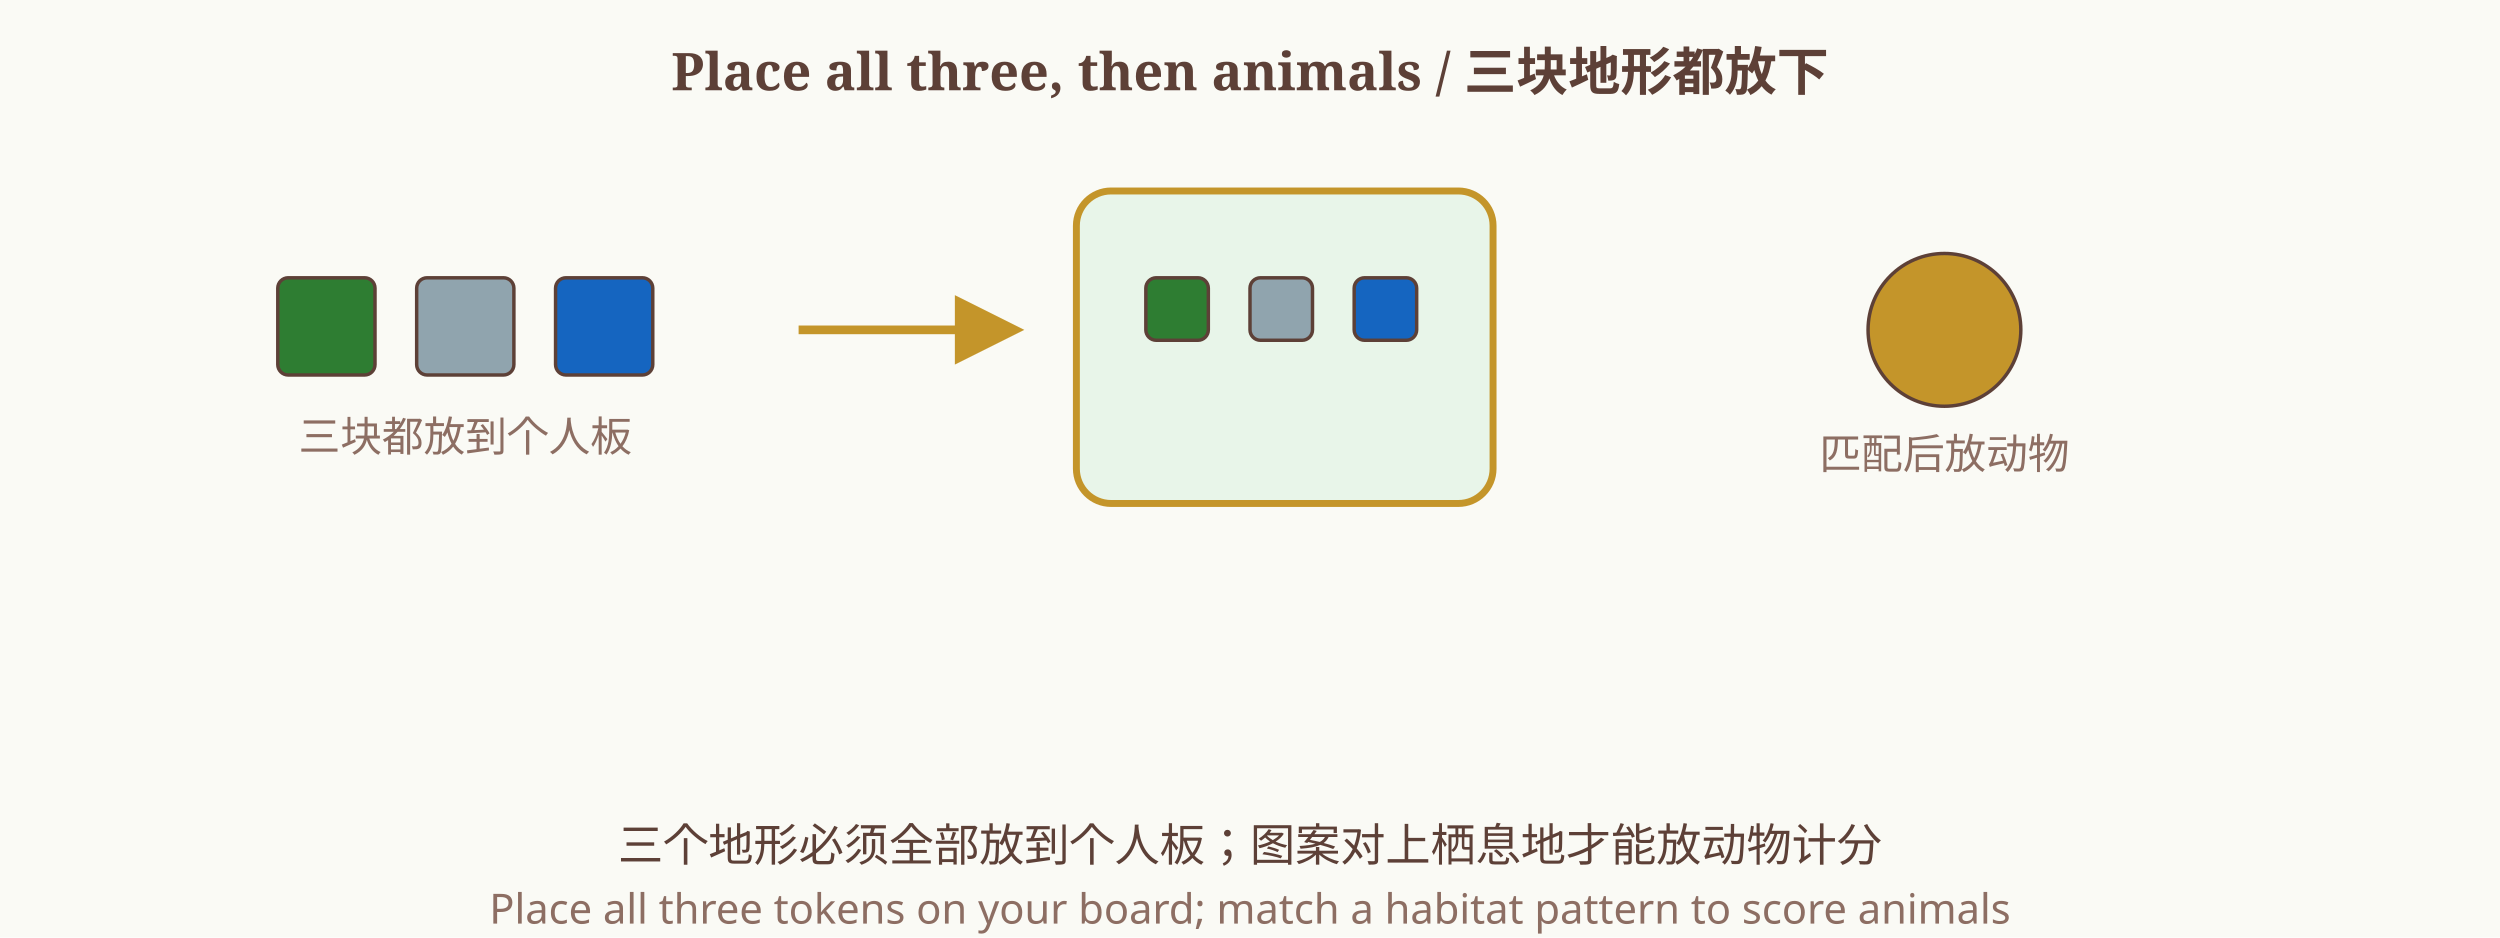
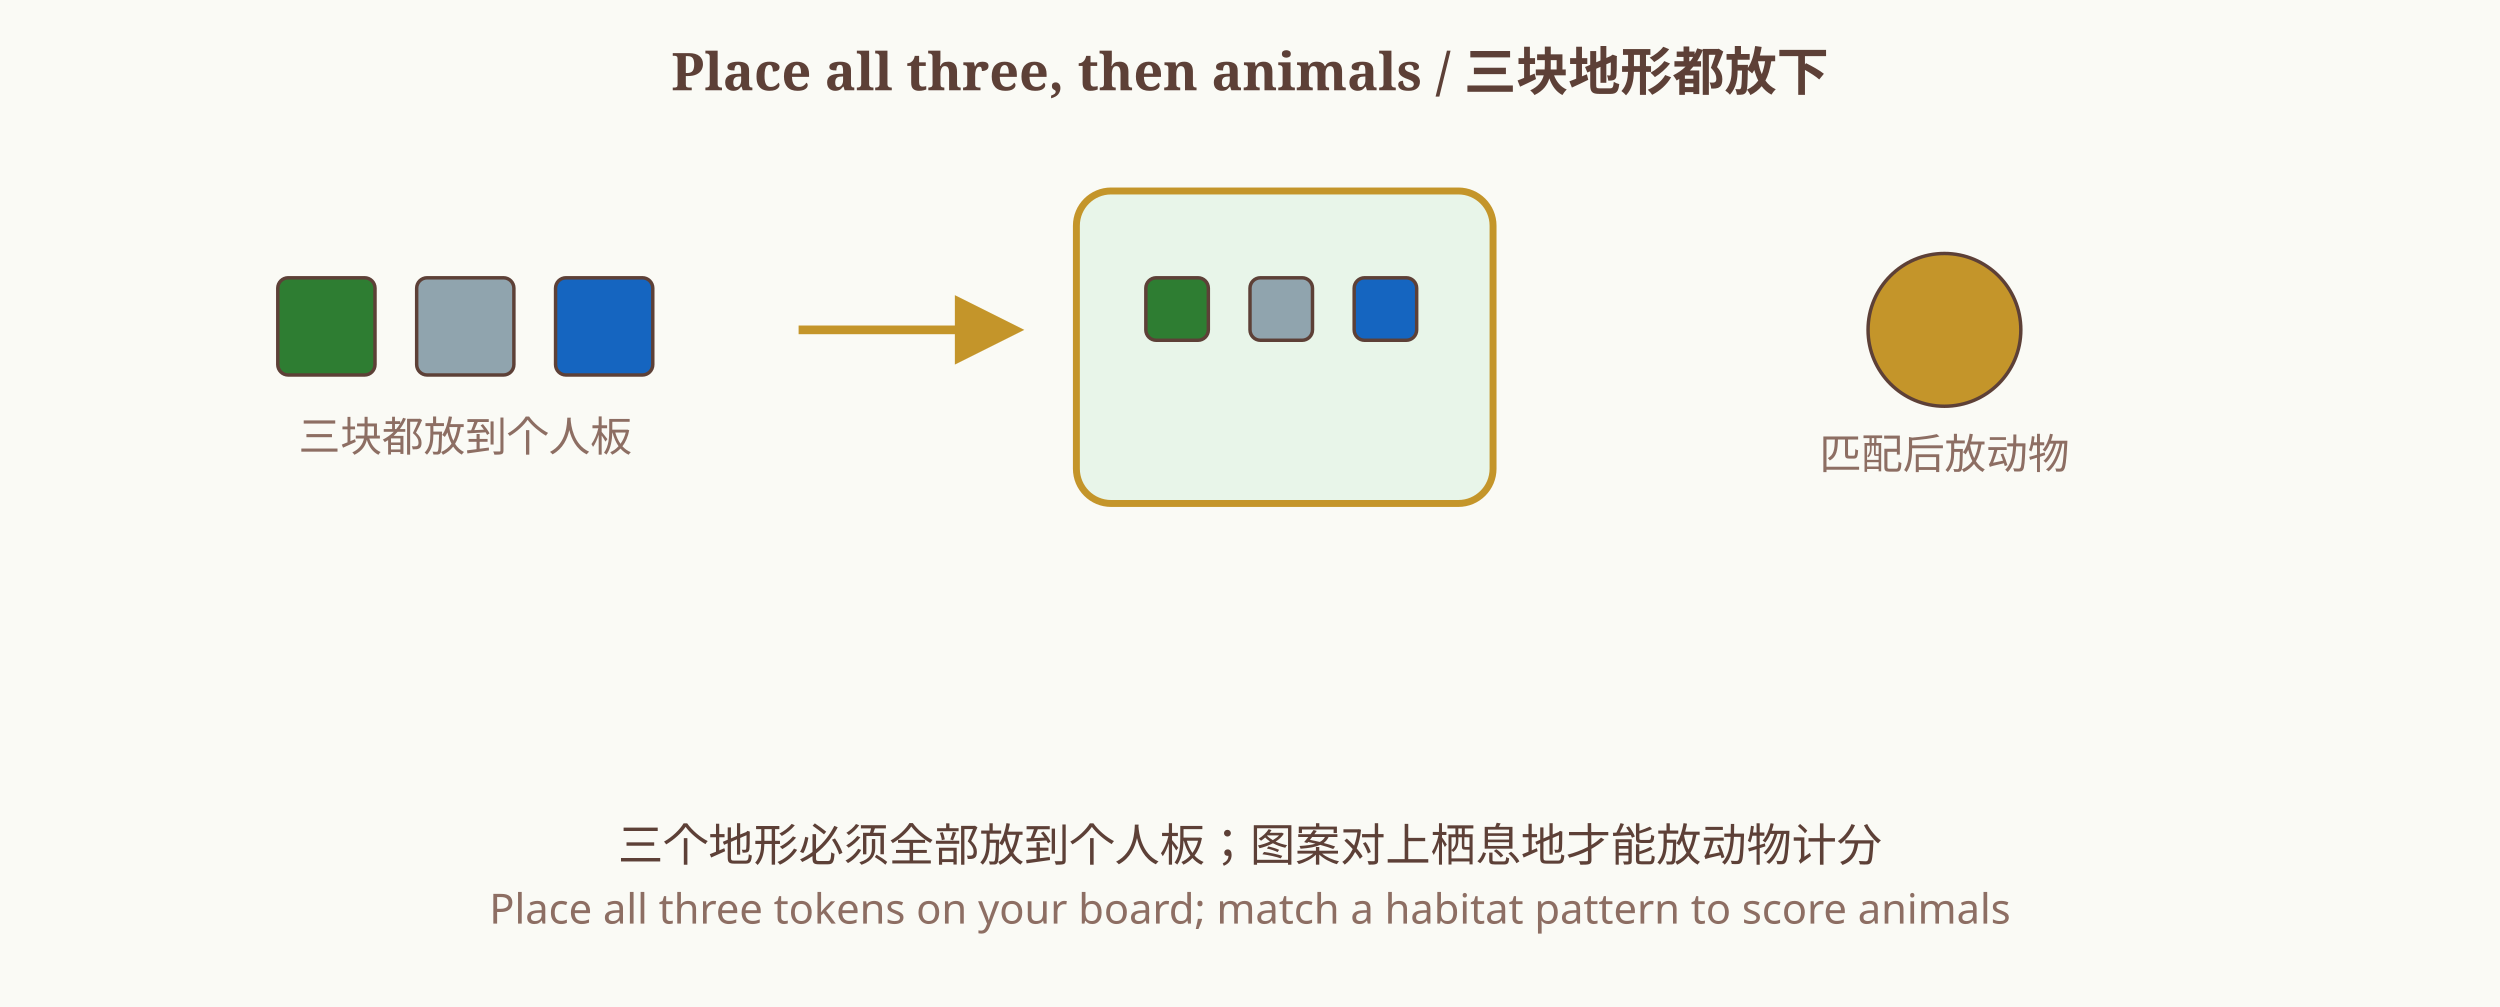
- <svg xmlns="http://www.w3.org/2000/svg" viewBox="0 0 720 270" role="img">
-   <rect width="720" height="270" fill="#FAFAF5" />
+ <svg xmlns="http://www.w3.org/2000/svg" viewBox="0 0 720 290" role="img">
+   <rect width="720" height="290" fill="#FAFAF5" />
  <defs>
    <marker id="arr" markerWidth="8" markerHeight="8" refX="6" refY="4" orient="auto">
      <path d="M0 0l8 4-8 4z" fill="#C4952A" />
    </marker>
  </defs>
  <text x="360" y="26" text-anchor="middle" font-family="Georgia, serif" font-size="15" fill="#5D4037" font-weight="700">Place all three, then animals / 三块地形都放下</text>
  <rect x="80" y="80" width="28" height="28" rx="3" fill="#2E7D32" stroke="#5D4037" stroke-width="1" />
  <rect x="120" y="80" width="28" height="28" rx="3" fill="#90A4AE" stroke="#5D4037" stroke-width="1" />
  <rect x="160" y="80" width="28" height="28" rx="3" fill="#1565C0" stroke="#5D4037" stroke-width="1" />
  <text x="134" y="130" text-anchor="middle" font-family="'PingFang SC', 'Hiragino Sans GB', 'Microsoft YaHei', sans-serif" font-size="12" fill="#8D6E63">三块都放到个人板</text>
  <path d="M230 95 L290 95" stroke="#C4952A" stroke-width="2.5" marker-end="url(#arr)" />
  <rect x="310" y="55" width="120" height="90" rx="10" fill="#E8F5E9" stroke="#C4952A" stroke-width="2" />
  <rect x="330" y="80" width="18" height="18" rx="3" fill="#2E7D32" stroke="#5D4037" stroke-width="1" />
  <rect x="360" y="80" width="18" height="18" rx="3" fill="#90A4AE" stroke="#5D4037" stroke-width="1" />
  <rect x="390" y="80" width="18" height="18" rx="3" fill="#1565C0" stroke="#5D4037" stroke-width="1" />
  <circle cx="560" cy="95" r="22" fill="#C4952A" stroke="#5D4037" />
  <text x="560" y="135" text-anchor="middle" font-family="'PingFang SC', 'Hiragino Sans GB', 'Microsoft YaHei', sans-serif" font-size="12" fill="#8D6E63">匹配后放动物</text>
  <text x="360" y="248" text-anchor="middle" font-family="'PingFang SC', 'Hiragino Sans GB', 'Microsoft YaHei', sans-serif" font-size="13" fill="#5D4037">三个地形必须全部放到个人板；图案对上栖息地才能放动物计分</text>
  <text x="360" y="266" text-anchor="middle" font-family="'PingFang SC', 'Hiragino Sans GB', 'Microsoft YaHei', sans-serif" font-size="12" fill="#8D6E63">Place all three tokens on your board; match a habitat pattern to score animals</text>
</svg>
